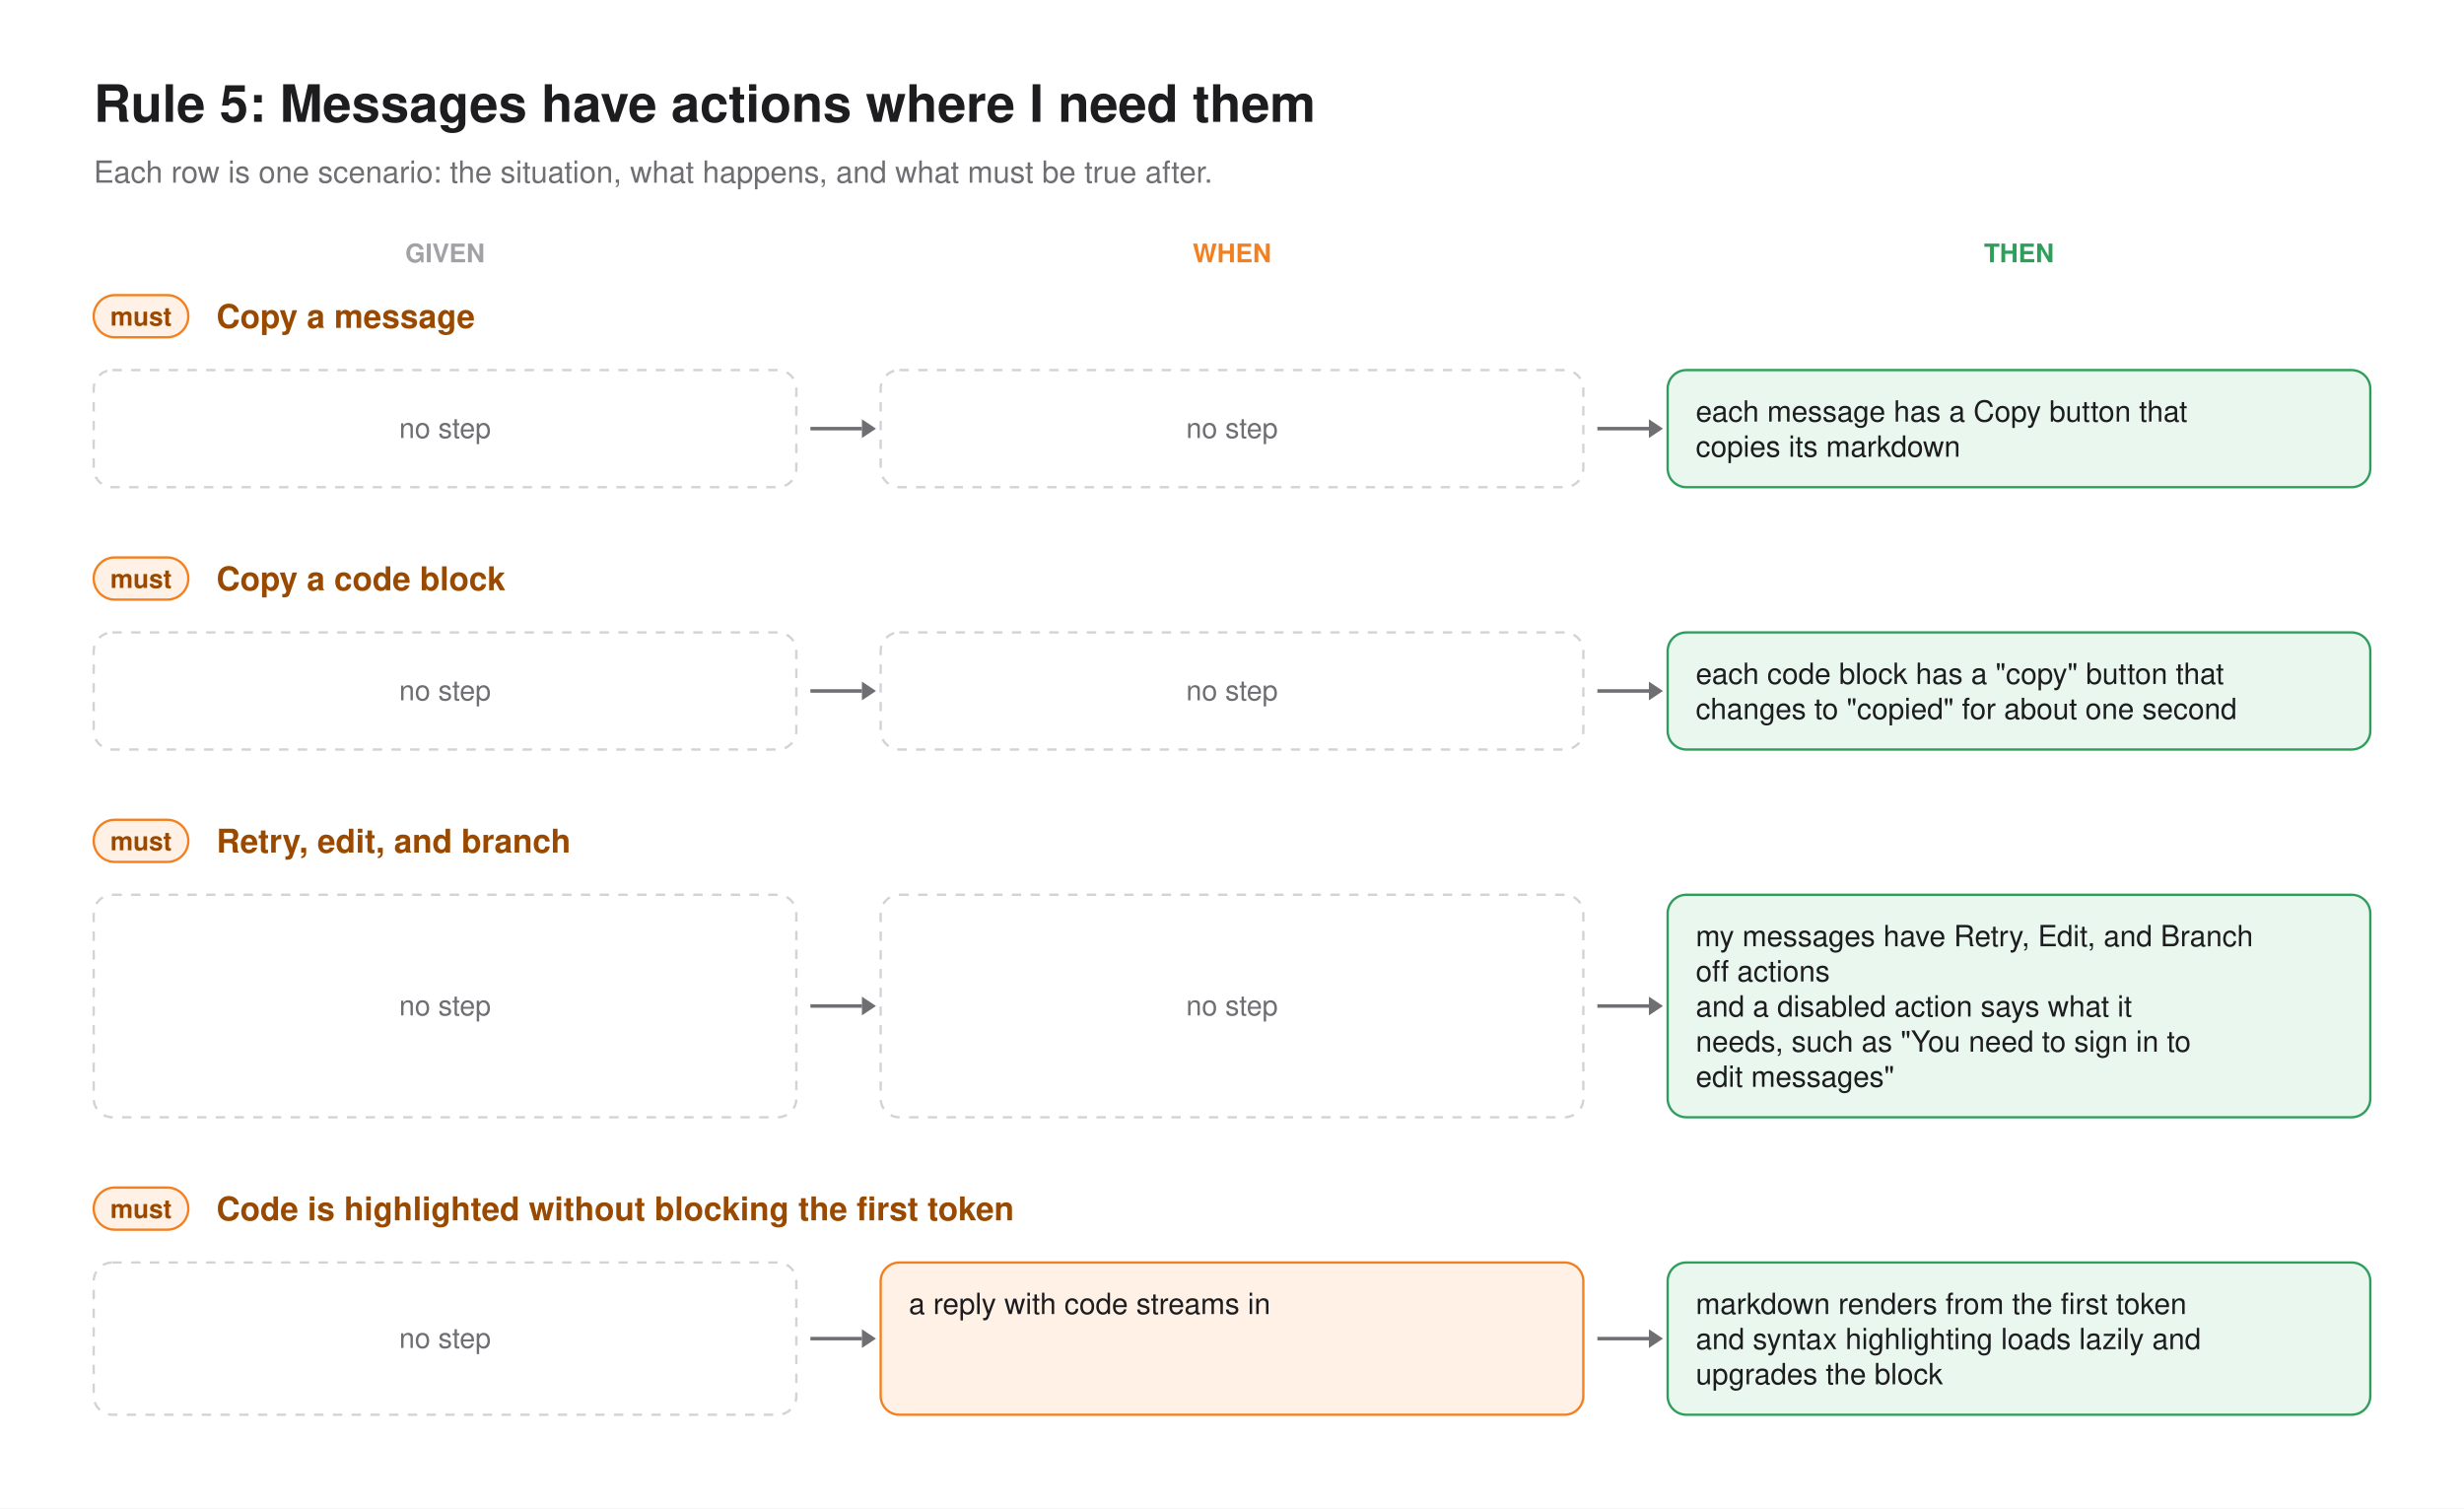
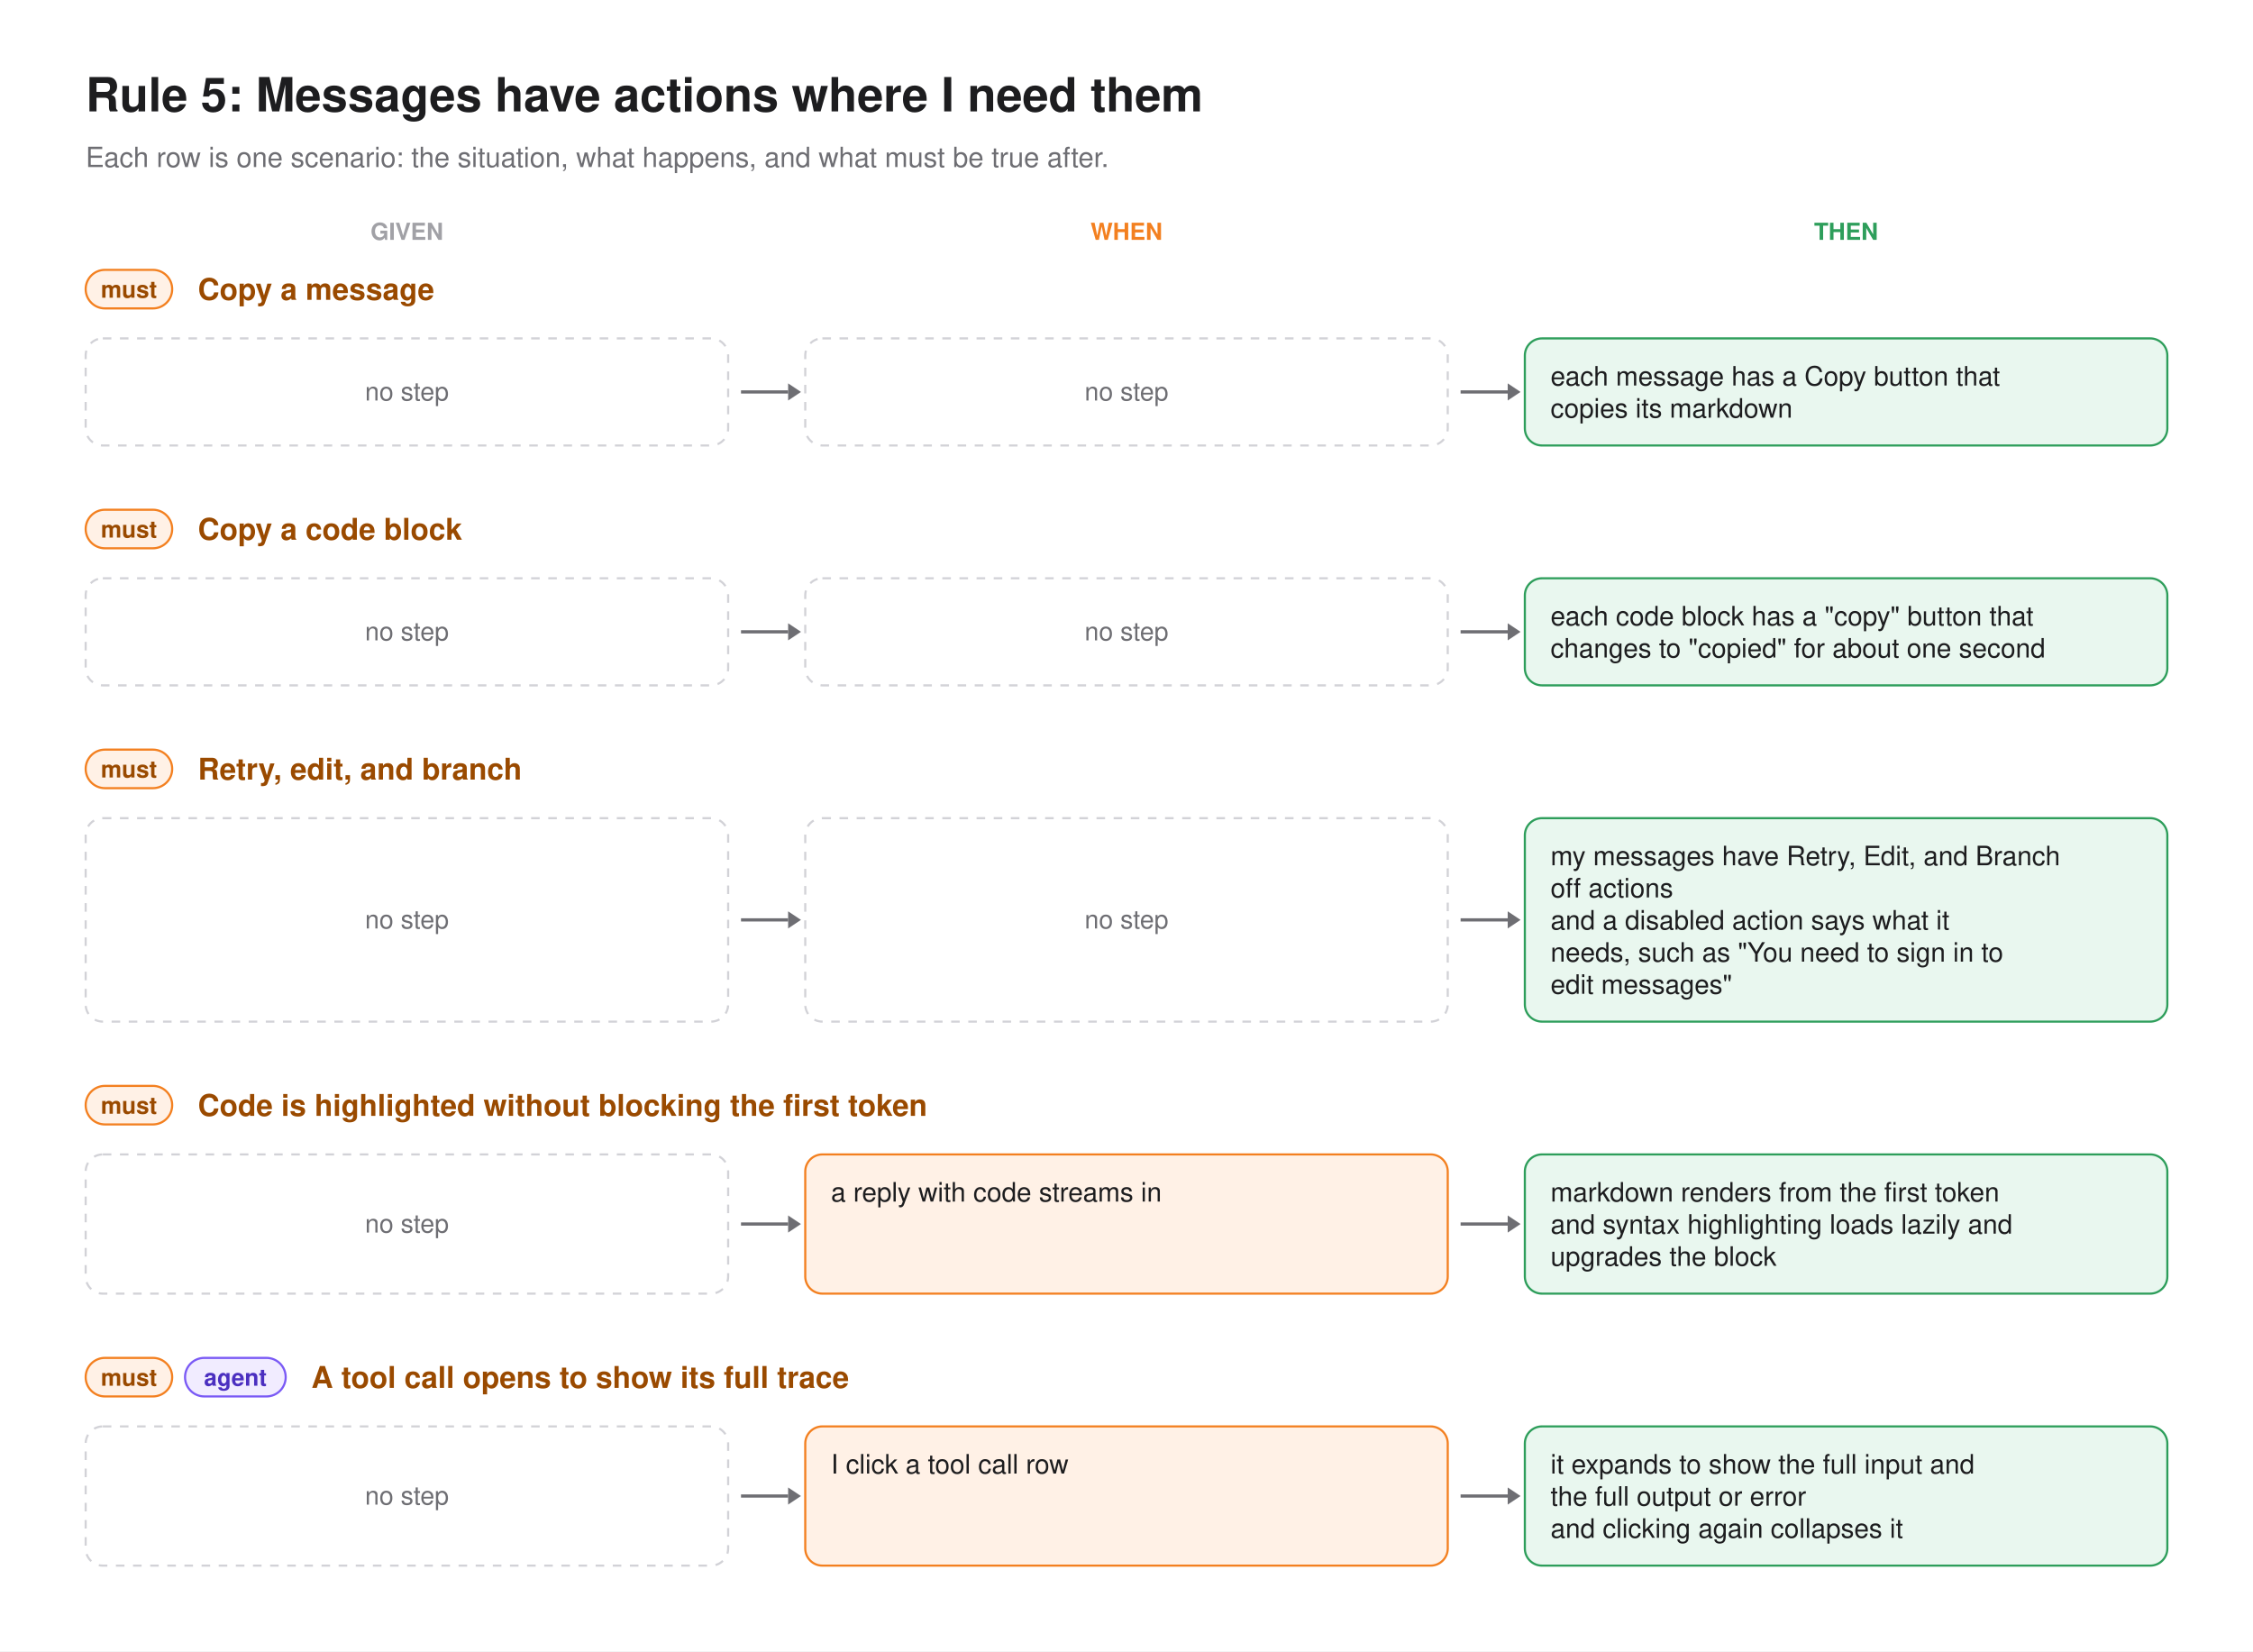
- <svg xmlns="http://www.w3.org/2000/svg" width="1052" height="644" viewBox="0 0 1052 644" role="img" aria-label="Basic rule 5: Messages have actions where I need them">
-   <rect width="1052" height="644" fill="#ffffff" />
+ <svg xmlns="http://www.w3.org/2000/svg" width="1052" height="771" viewBox="0 0 1052 771" role="img" aria-label="Basic rule 5: Messages have actions where I need them">
+   <rect width="1052" height="771" fill="#ffffff" />
  <g font-family="ui-sans-serif, -apple-system, 'Segoe UI', Helvetica, Arial, sans-serif">
    <text x="40" y="52" font-size="22" font-weight="700" fill="#1d1d1f" text-anchor="start">Rule 5: Messages have actions where I need them</text>
    <text x="40" y="78" font-size="13" font-weight="400" fill="#6e6e73" text-anchor="start">Each row is one scenario: the situation, what happens, and what must be true after.</text>
    <text x="190" y="112" font-size="11" font-weight="700" fill="#a1a1a6" text-anchor="middle">GIVEN</text>
    <text x="526" y="112" font-size="11" font-weight="700" fill="#f38020" text-anchor="middle">WHEN</text>
    <text x="862" y="112" font-size="11" font-weight="700" fill="#2e9e5b" text-anchor="middle">THEN</text>
    <rect x="40" y="126" width="40.4" height="18" rx="9" fill="#fff1e6" stroke="#f38020" />
    <text x="60.2" y="139" font-size="11" font-weight="600" fill="#9a4a00" text-anchor="middle">must</text>
    <text x="92.4" y="140" font-size="14" font-weight="600" fill="#9a4a00" text-anchor="start">Copy a message</text>
    <rect x="40" y="158" width="300" height="50" rx="8" fill="none" stroke="#d2d2d7" stroke-dasharray="4 4" />
    <text x="190" y="187" font-size="12" font-weight="400" fill="#6e6e73" text-anchor="middle">no step</text>
    <path d="M346 183 H368" stroke="#6e6e73" stroke-width="1.5" />
    <path d="M368 179 L374 183 L368 187 Z" fill="#6e6e73" />
    <rect x="376" y="158" width="300" height="50" rx="8" fill="none" stroke="#d2d2d7" stroke-dasharray="4 4" />
    <text x="526" y="187" font-size="12" font-weight="400" fill="#6e6e73" text-anchor="middle">no step</text>
    <path d="M682 183 H704" stroke="#6e6e73" stroke-width="1.5" />
    <path d="M704 179 L710 183 L704 187 Z" fill="#6e6e73" />
    <rect x="712" y="158" width="300" height="50" rx="8" fill="#e9f7ef" stroke="#2e9e5b" />
    <text x="724" y="180" font-size="12.5" font-weight="400" fill="#1d1d1f" text-anchor="start">each message has a Copy button that</text>
    <text x="724" y="195" font-size="12.5" font-weight="400" fill="#1d1d1f" text-anchor="start">copies its markdown</text>
    <rect x="40" y="238" width="40.4" height="18" rx="9" fill="#fff1e6" stroke="#f38020" />
    <text x="60.2" y="251" font-size="11" font-weight="600" fill="#9a4a00" text-anchor="middle">must</text>
    <text x="92.4" y="252" font-size="14" font-weight="600" fill="#9a4a00" text-anchor="start">Copy a code block</text>
    <rect x="40" y="270" width="300" height="50" rx="8" fill="none" stroke="#d2d2d7" stroke-dasharray="4 4" />
    <text x="190" y="299" font-size="12" font-weight="400" fill="#6e6e73" text-anchor="middle">no step</text>
    <path d="M346 295 H368" stroke="#6e6e73" stroke-width="1.5" />
    <path d="M368 291 L374 295 L368 299 Z" fill="#6e6e73" />
    <rect x="376" y="270" width="300" height="50" rx="8" fill="none" stroke="#d2d2d7" stroke-dasharray="4 4" />
    <text x="526" y="299" font-size="12" font-weight="400" fill="#6e6e73" text-anchor="middle">no step</text>
    <path d="M682 295 H704" stroke="#6e6e73" stroke-width="1.5" />
    <path d="M704 291 L710 295 L704 299 Z" fill="#6e6e73" />
    <rect x="712" y="270" width="300" height="50" rx="8" fill="#e9f7ef" stroke="#2e9e5b" />
    <text x="724" y="292" font-size="12.5" font-weight="400" fill="#1d1d1f" text-anchor="start">each code block has a "copy" button that</text>
    <text x="724" y="307" font-size="12.5" font-weight="400" fill="#1d1d1f" text-anchor="start">changes to "copied" for about one second</text>
    <rect x="40" y="350" width="40.4" height="18" rx="9" fill="#fff1e6" stroke="#f38020" />
    <text x="60.2" y="363" font-size="11" font-weight="600" fill="#9a4a00" text-anchor="middle">must</text>
    <text x="92.4" y="364" font-size="14" font-weight="600" fill="#9a4a00" text-anchor="start">Retry, edit, and branch</text>
    <rect x="40" y="382" width="300" height="95" rx="8" fill="none" stroke="#d2d2d7" stroke-dasharray="4 4" />
    <text x="190" y="433.5" font-size="12" font-weight="400" fill="#6e6e73" text-anchor="middle">no step</text>
    <path d="M346 429.5 H368" stroke="#6e6e73" stroke-width="1.5" />
    <path d="M368 425.5 L374 429.5 L368 433.5 Z" fill="#6e6e73" />
    <rect x="376" y="382" width="300" height="95" rx="8" fill="none" stroke="#d2d2d7" stroke-dasharray="4 4" />
    <text x="526" y="433.5" font-size="12" font-weight="400" fill="#6e6e73" text-anchor="middle">no step</text>
    <path d="M682 429.5 H704" stroke="#6e6e73" stroke-width="1.5" />
    <path d="M704 425.5 L710 429.5 L704 433.5 Z" fill="#6e6e73" />
    <rect x="712" y="382" width="300" height="95" rx="8" fill="#e9f7ef" stroke="#2e9e5b" />
    <text x="724" y="404" font-size="12.5" font-weight="400" fill="#1d1d1f" text-anchor="start">my messages have Retry, Edit, and Branch</text>
    <text x="724" y="419" font-size="12.5" font-weight="400" fill="#1d1d1f" text-anchor="start">off actions</text>
    <text x="724" y="434" font-size="12.5" font-weight="400" fill="#1d1d1f" text-anchor="start">and a disabled action says what it</text>
    <text x="724" y="449" font-size="12.5" font-weight="400" fill="#1d1d1f" text-anchor="start">needs, such as "You need to sign in to</text>
    <text x="724" y="464" font-size="12.5" font-weight="400" fill="#1d1d1f" text-anchor="start">edit messages"</text>
    <rect x="40" y="507" width="40.4" height="18" rx="9" fill="#fff1e6" stroke="#f38020" />
    <text x="60.2" y="520" font-size="11" font-weight="600" fill="#9a4a00" text-anchor="middle">must</text>
    <text x="92.4" y="521" font-size="14" font-weight="600" fill="#9a4a00" text-anchor="start">Code is highlighted without blocking the first token</text>
    <rect x="40" y="539" width="300" height="65" rx="8" fill="none" stroke="#d2d2d7" stroke-dasharray="4 4" />
    <text x="190" y="575.5" font-size="12" font-weight="400" fill="#6e6e73" text-anchor="middle">no step</text>
    <path d="M346 571.5 H368" stroke="#6e6e73" stroke-width="1.5" />
    <path d="M368 567.5 L374 571.5 L368 575.5 Z" fill="#6e6e73" />
    <rect x="376" y="539" width="300" height="65" rx="8" fill="#fff1e6" stroke="#f38020" />
    <text x="388" y="561" font-size="12.5" font-weight="400" fill="#1d1d1f" text-anchor="start">a reply with code streams in</text>
    <path d="M682 571.5 H704" stroke="#6e6e73" stroke-width="1.5" />
    <path d="M704 567.5 L710 571.5 L704 575.5 Z" fill="#6e6e73" />
    <rect x="712" y="539" width="300" height="65" rx="8" fill="#e9f7ef" stroke="#2e9e5b" />
    <text x="724" y="561" font-size="12.5" font-weight="400" fill="#1d1d1f" text-anchor="start">markdown renders from the first token</text>
    <text x="724" y="576" font-size="12.5" font-weight="400" fill="#1d1d1f" text-anchor="start">and syntax highlighting loads lazily and</text>
    <text x="724" y="591" font-size="12.5" font-weight="400" fill="#1d1d1f" text-anchor="start">upgrades the block</text>
+     <rect x="40" y="634" width="40.4" height="18" rx="9" fill="#fff1e6" stroke="#f38020" />
+     <text x="60.2" y="647" font-size="11" font-weight="600" fill="#9a4a00" text-anchor="middle">must</text>
+     <rect x="86.4" y="634" width="47" height="18" rx="9" fill="#f1ecff" stroke="#7a5af5" />
+     <text x="109.9" y="647" font-size="11" font-weight="600" fill="#4b2fc0" text-anchor="middle">agent</text>
+     <text x="145.4" y="648" font-size="14" font-weight="600" fill="#9a4a00" text-anchor="start">A tool call opens to show its full trace</text>
+     <rect x="40" y="666" width="300" height="65" rx="8" fill="none" stroke="#d2d2d7" stroke-dasharray="4 4" />
+     <text x="190" y="702.5" font-size="12" font-weight="400" fill="#6e6e73" text-anchor="middle">no step</text>
+     <path d="M346 698.5 H368" stroke="#6e6e73" stroke-width="1.5" />
+     <path d="M368 694.5 L374 698.5 L368 702.5 Z" fill="#6e6e73" />
+     <rect x="376" y="666" width="300" height="65" rx="8" fill="#fff1e6" stroke="#f38020" />
+     <text x="388" y="688" font-size="12.5" font-weight="400" fill="#1d1d1f" text-anchor="start">I click a tool call row</text>
+     <path d="M682 698.5 H704" stroke="#6e6e73" stroke-width="1.5" />
+     <path d="M704 694.5 L710 698.5 L704 702.5 Z" fill="#6e6e73" />
+     <rect x="712" y="666" width="300" height="65" rx="8" fill="#e9f7ef" stroke="#2e9e5b" />
+     <text x="724" y="688" font-size="12.5" font-weight="400" fill="#1d1d1f" text-anchor="start">it expands to show the full input and</text>
+     <text x="724" y="703" font-size="12.5" font-weight="400" fill="#1d1d1f" text-anchor="start">the full output or error</text>
+     <text x="724" y="718" font-size="12.5" font-weight="400" fill="#1d1d1f" text-anchor="start">and clicking again collapses it</text>
  </g>
</svg>
